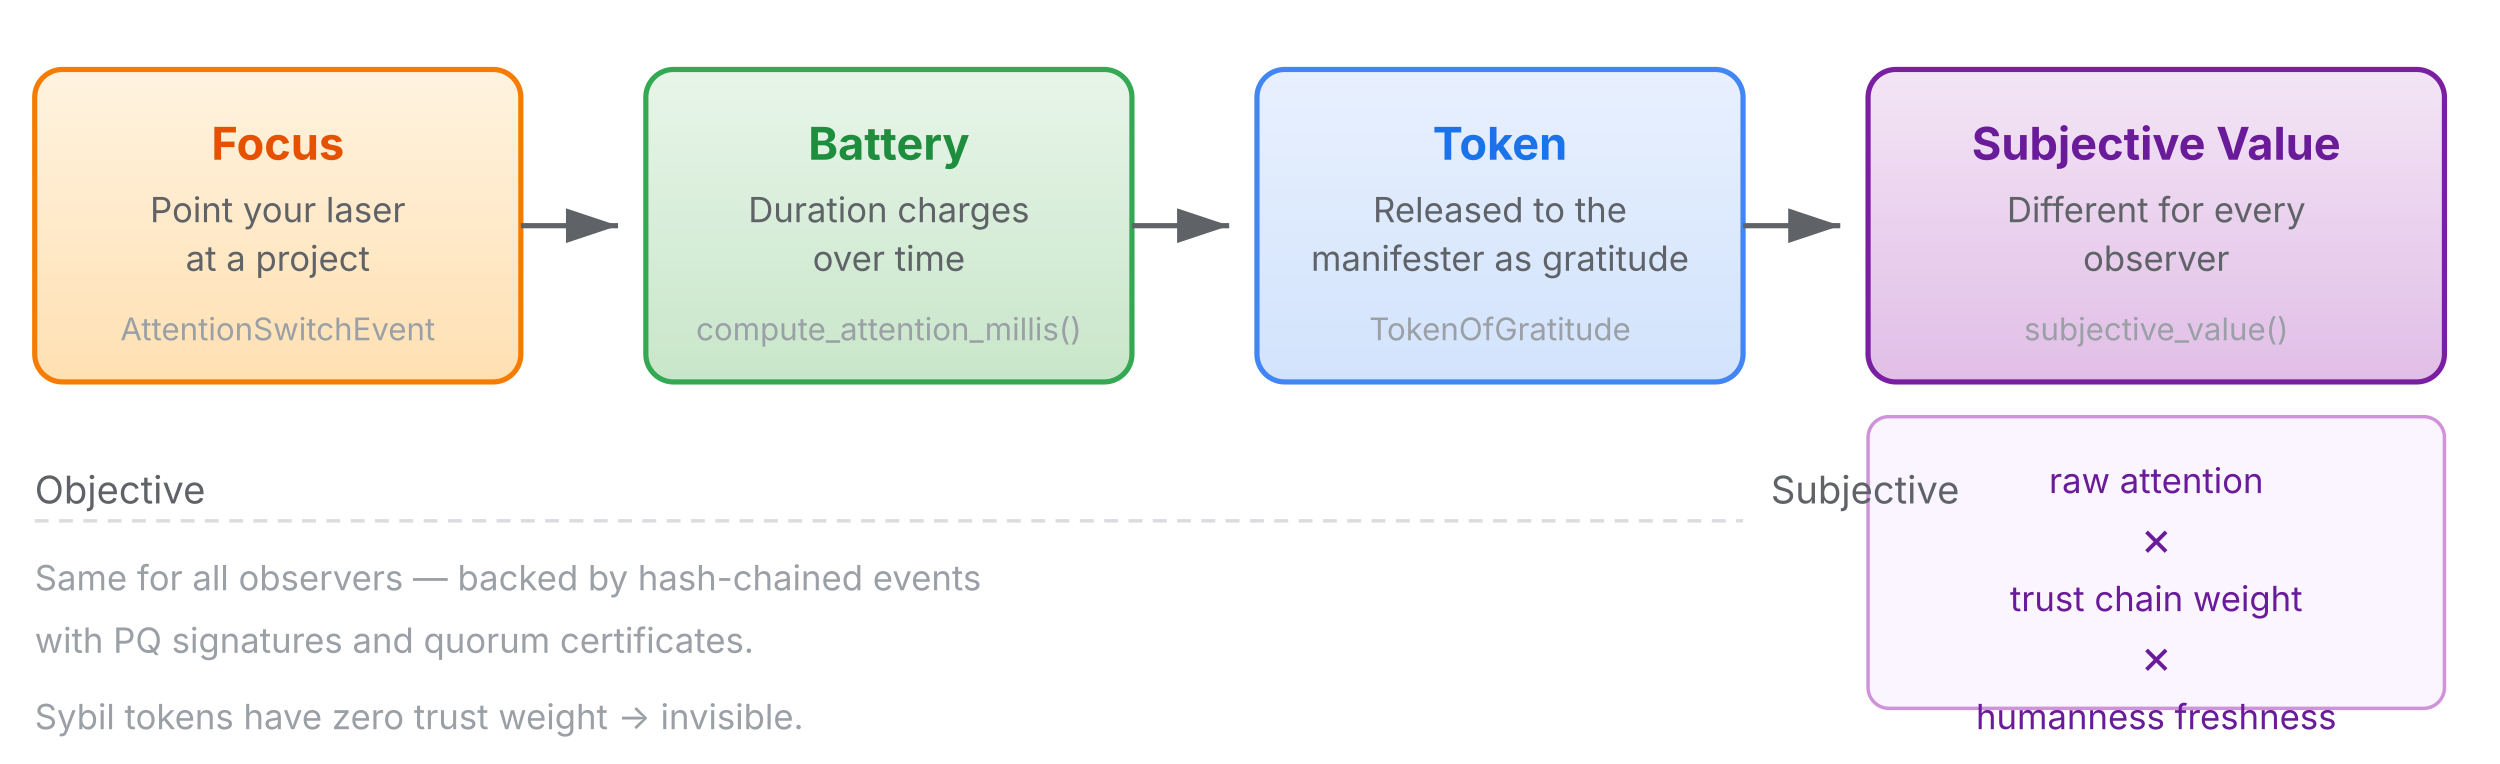
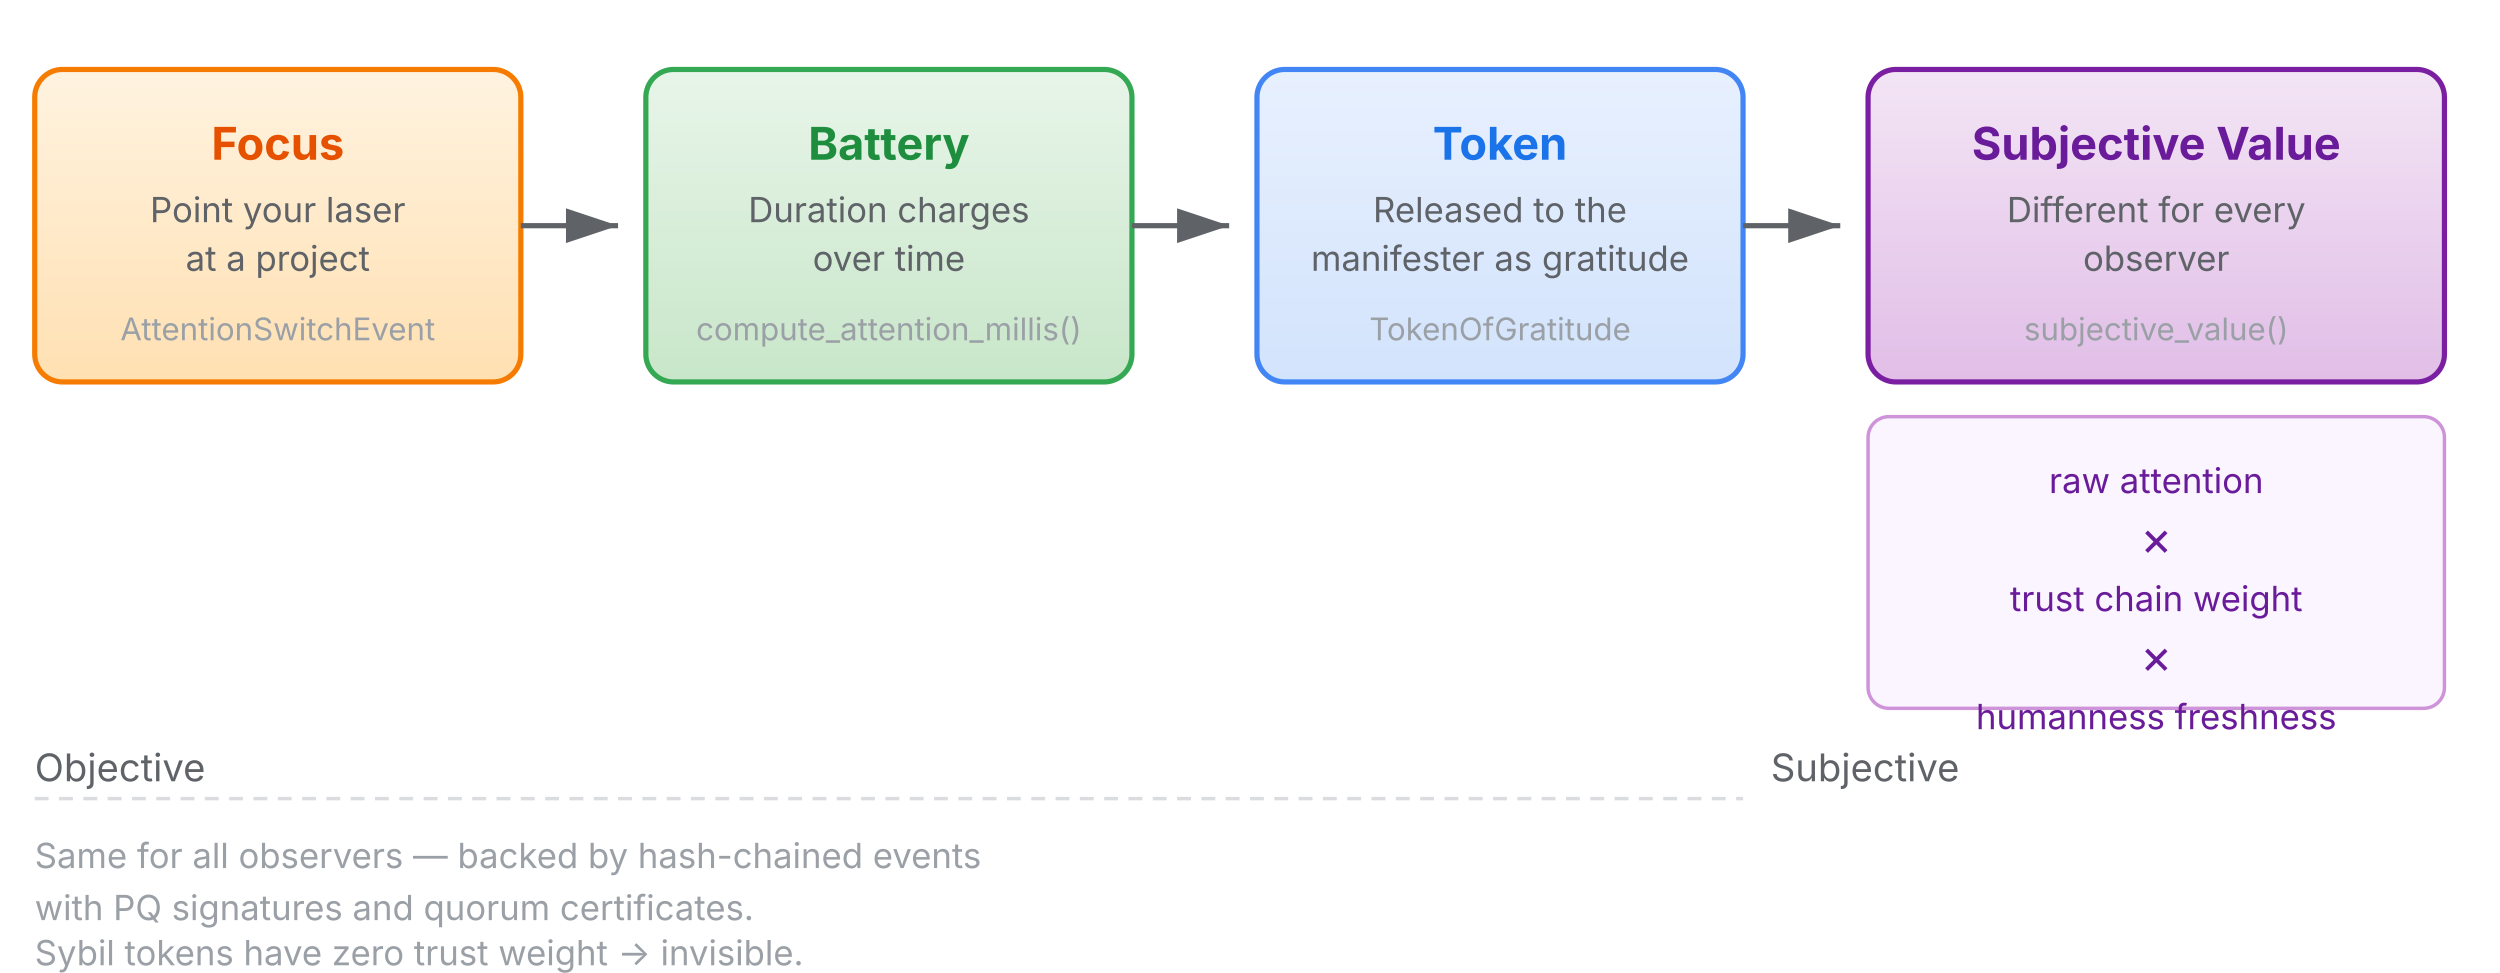
- <svg xmlns="http://www.w3.org/2000/svg" viewBox="0 0 720 220" font-family="system-ui, -apple-system, sans-serif">
+ <svg xmlns="http://www.w3.org/2000/svg" viewBox="0 0 720 280" font-family="system-ui, -apple-system, sans-serif">
  <defs>
    <marker id="pipe" viewBox="0 0 12 8" refX="12" refY="4" markerWidth="10" markerHeight="7" orient="auto">
      <path d="M 0 0 L 12 4 L 0 8 z" fill="#5f6368" />
    </marker>
    <linearGradient id="laser" x1="0" y1="0" x2="0" y2="1">
      <stop offset="0%" stop-color="#fff3e0" />
      <stop offset="100%" stop-color="#ffe0b2" />
    </linearGradient>
    <linearGradient id="battery" x1="0" y1="0" x2="0" y2="1">
      <stop offset="0%" stop-color="#e8f5e9" />
      <stop offset="100%" stop-color="#c8e6c9" />
    </linearGradient>
    <linearGradient id="token" x1="0" y1="0" x2="0" y2="1">
      <stop offset="0%" stop-color="#e8f0fe" />
      <stop offset="100%" stop-color="#d2e3fc" />
    </linearGradient>
    <linearGradient id="value" x1="0" y1="0" x2="0" y2="1">
      <stop offset="0%" stop-color="#f3e5f5" />
      <stop offset="100%" stop-color="#e1bee7" />
    </linearGradient>
  </defs>
  <rect x="10" y="20" width="140" height="90" rx="8" fill="url(#laser)" stroke="#f57c00" stroke-width="1.5" />
  <text x="80" y="46" text-anchor="middle" font-size="13" font-weight="bold" fill="#e65100">Focus</text>
  <text x="80" y="64" text-anchor="middle" font-size="10" fill="#5f6368">Point your laser</text>
  <text x="80" y="78" text-anchor="middle" font-size="10" fill="#5f6368">at a project</text>
  <text x="80" y="98" text-anchor="middle" font-size="9" fill="#9aa0a6">AttentionSwitchEvent</text>
  <line x1="150" y1="65" x2="178" y2="65" stroke="#5f6368" stroke-width="1.5" marker-end="url(#pipe)" />
  <rect x="186" y="20" width="140" height="90" rx="8" fill="url(#battery)" stroke="#34a853" stroke-width="1.5" />
  <text x="256" y="46" text-anchor="middle" font-size="13" font-weight="bold" fill="#1e8e3e">Battery</text>
  <text x="256" y="64" text-anchor="middle" font-size="10" fill="#5f6368">Duration charges</text>
  <text x="256" y="78" text-anchor="middle" font-size="10" fill="#5f6368">over time</text>
  <text x="256" y="98" text-anchor="middle" font-size="9" fill="#9aa0a6">compute_attention_millis()</text>
  <line x1="326" y1="65" x2="354" y2="65" stroke="#5f6368" stroke-width="1.5" marker-end="url(#pipe)" />
  <rect x="362" y="20" width="140" height="90" rx="8" fill="url(#token)" stroke="#4285f4" stroke-width="1.5" />
  <text x="432" y="46" text-anchor="middle" font-size="13" font-weight="bold" fill="#1a73e8">Token</text>
  <text x="432" y="64" text-anchor="middle" font-size="10" fill="#5f6368">Released to the</text>
  <text x="432" y="78" text-anchor="middle" font-size="10" fill="#5f6368">manifester as gratitude</text>
  <text x="432" y="98" text-anchor="middle" font-size="9" fill="#9aa0a6">TokenOfGratitude</text>
  <line x1="502" y1="65" x2="530" y2="65" stroke="#5f6368" stroke-width="1.5" marker-end="url(#pipe)" />
  <rect x="538" y="20" width="166" height="90" rx="8" fill="url(#value)" stroke="#7b1fa2" stroke-width="1.5" />
  <text x="621" y="46" text-anchor="middle" font-size="13" font-weight="bold" fill="#6a1b9a">Subjective Value</text>
  <text x="621" y="64" text-anchor="middle" font-size="10" fill="#5f6368">Different for every</text>
  <text x="621" y="78" text-anchor="middle" font-size="10" fill="#5f6368">observer</text>
  <text x="621" y="98" text-anchor="middle" font-size="9" fill="#9aa0a6">subjective_value()</text>
  <rect x="538" y="120" width="166" height="84" rx="6" fill="#faf5ff" stroke="#ce93d8" stroke-width="1" />
  <text x="621" y="142" text-anchor="middle" font-size="10" fill="#6a1b9a">raw attention</text>
  <text x="621" y="160" text-anchor="middle" font-size="14" fill="#6a1b9a">×</text>
  <text x="621" y="176" text-anchor="middle" font-size="10" fill="#6a1b9a">trust chain weight</text>
  <text x="621" y="194" text-anchor="middle" font-size="14" fill="#6a1b9a">×</text>
  <text x="621" y="210" text-anchor="middle" font-size="10" fill="#6a1b9a">humanness freshness</text>
-   <text x="10" y="145" font-size="11" fill="#5f6368">Objective</text>
-   <line x1="10" y1="150" x2="502" y2="150" stroke="#dadce0" stroke-width="1" stroke-dasharray="4,3" />
-   <text x="510" y="145" font-size="11" fill="#5f6368">Subjective</text>
-   <text x="10" y="170" font-size="10" fill="#9aa0a6">Same for all observers — backed by hash-chained events</text>
-   <text x="10" y="188" font-size="10" fill="#9aa0a6">with PQ signatures and quorum certificates.</text>
-   <text x="10" y="210" font-size="10" fill="#9aa0a6">Sybil tokens have zero trust weight → invisible.</text>
+   <text x="10" y="225" font-size="11" fill="#5f6368">Objective</text>
+   <line x1="10" y1="230" x2="502" y2="230" stroke="#dadce0" stroke-width="1" stroke-dasharray="4,3" />
+   <text x="510" y="225" font-size="11" fill="#5f6368">Subjective</text>
+   <text x="10" y="250" font-size="10" fill="#9aa0a6">Same for all observers — backed by hash-chained events</text>
+   <text x="10" y="265" font-size="10" fill="#9aa0a6">with PQ signatures and quorum certificates.</text>
+   <text x="10" y="278" font-size="10" fill="#9aa0a6">Sybil tokens have zero trust weight → invisible.</text>
</svg>
